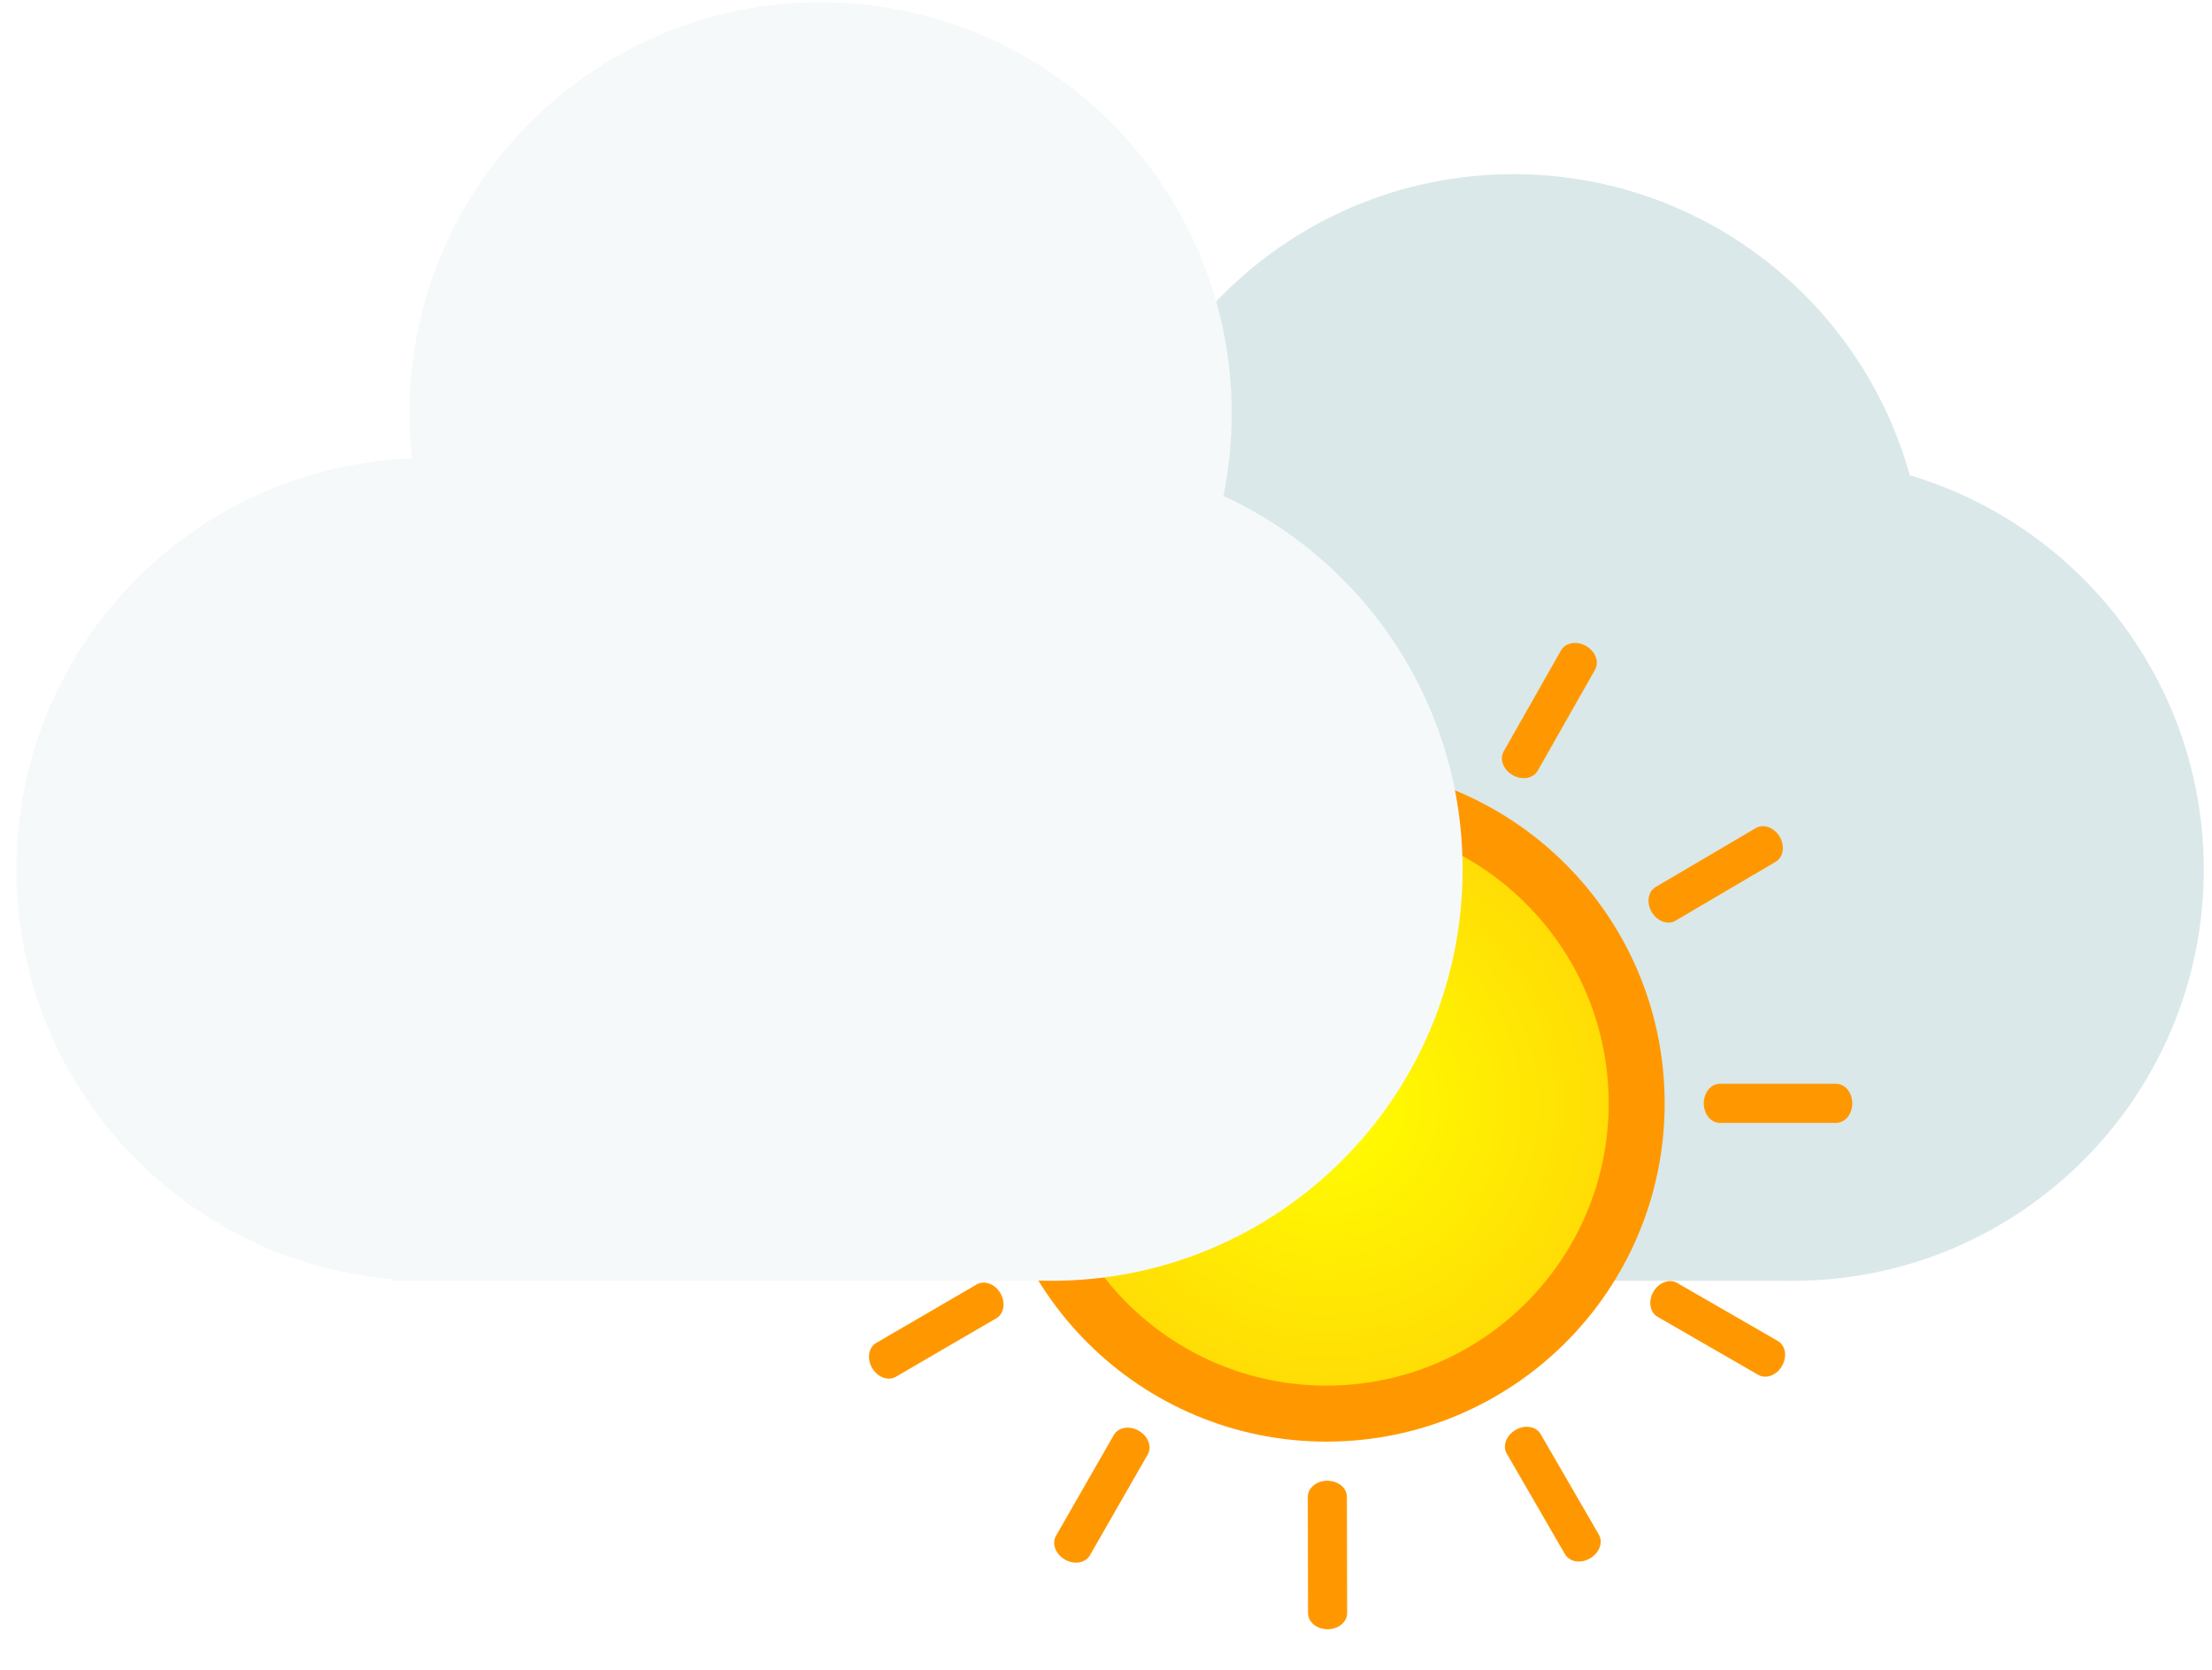
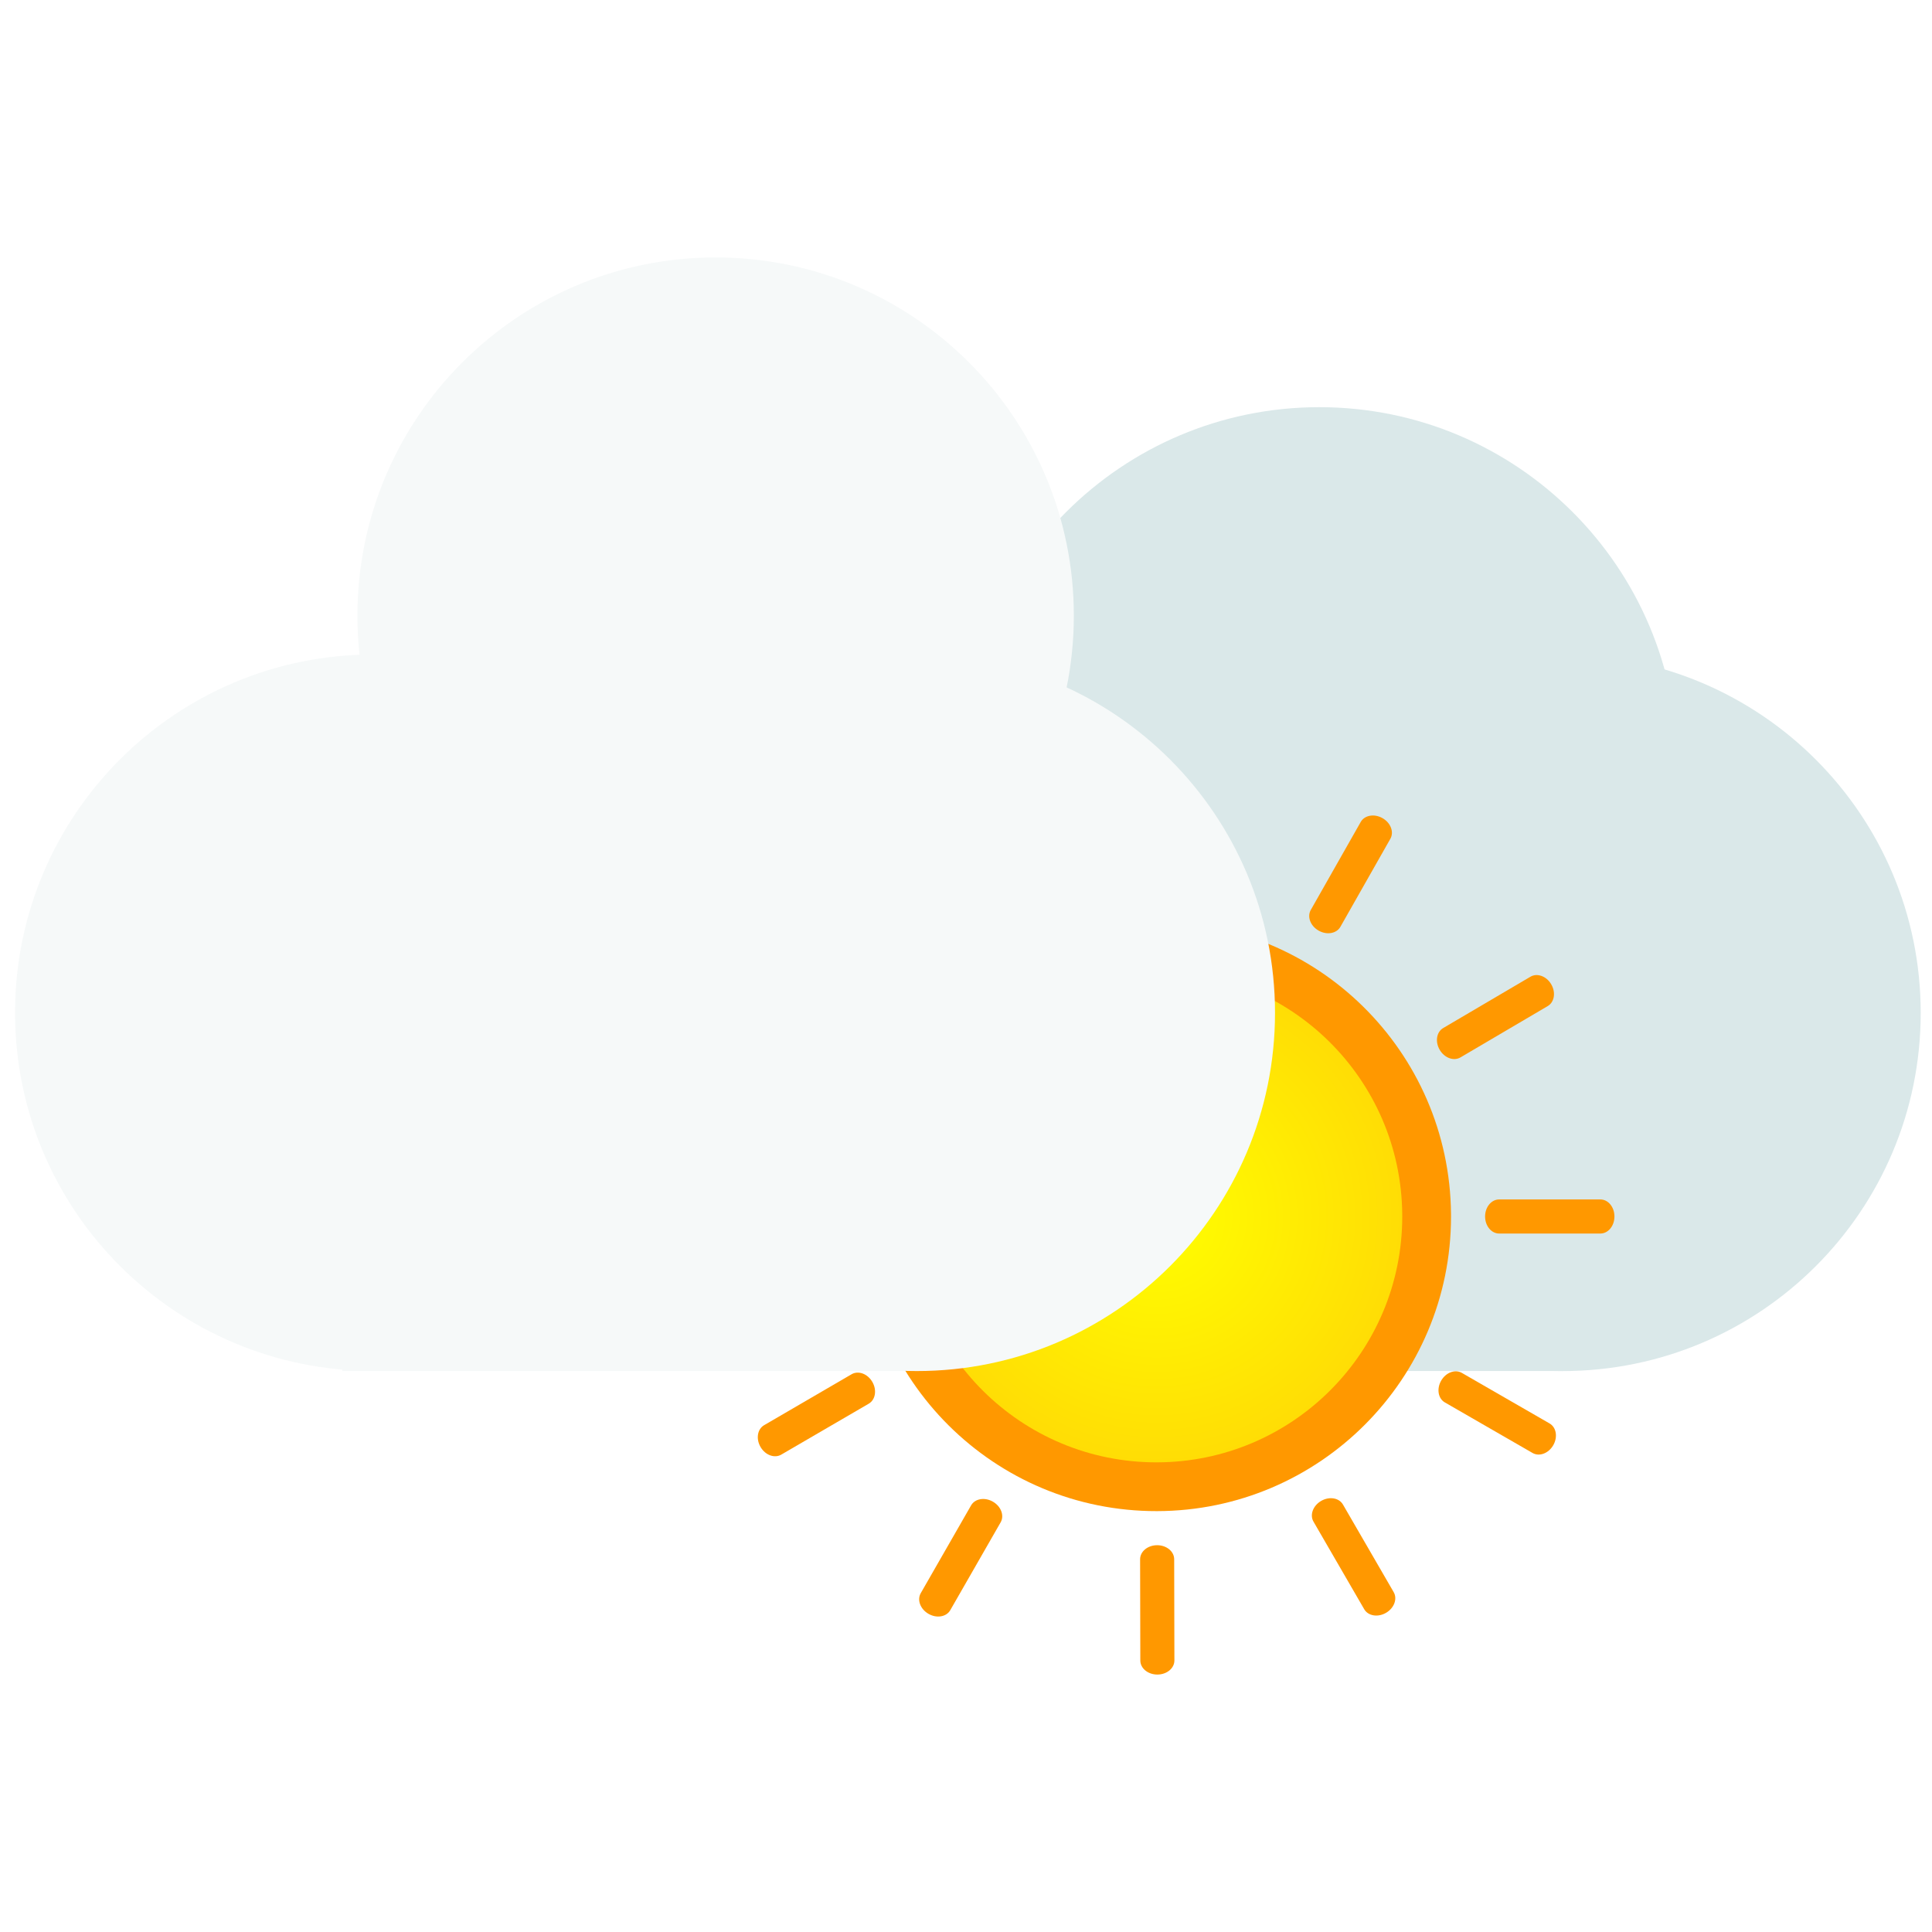
- <svg xmlns="http://www.w3.org/2000/svg" xmlns:xlink="http://www.w3.org/1999/xlink" width="269" height="203" viewBox="0 0 71.173 53.71" version="1.1" id="svg5">
+ <svg xmlns="http://www.w3.org/2000/svg" xmlns:xlink="http://www.w3.org/1999/xlink" width="256" height="256" viewBox="0 0 67.733 67.733" version="1.1" id="svg5">
  <defs id="defs2">
-     <radialGradient xlink:href="#linearGradient4260" id="radialGradient4262" cx="35.586" cy="35.586" fx="35.586" fy="35.586" r="17.835" gradientUnits="userSpaceOnUse" gradientTransform="matrix(0.9271905,0,0,0.9271904,2.591031,2.591036)" />
+     <radialGradient xlink:href="#linearGradient4260" id="radialGradient4262" cx="35.586" cy="35.586" fx="35.586" fy="35.586" r="17.835" gradientUnits="userSpaceOnUse" gradientTransform="matrix(0.8801346,0,0,0.8801345,0.3697799,17.29625)" />
    <linearGradient id="linearGradient4260">
      <stop style="stop-color:#ffff00;stop-opacity:1;" offset="0" id="stop4256" />
      <stop style="stop-color:#ffdd05;stop-opacity:1;" offset="1" id="stop4258" />
    </linearGradient>
  </defs>
  <g id="layer1">
-     <circle style="fill:#dae8e9;fill-opacity:1;stroke:#040000;stroke-width:0" id="path234-9" cy="27.973" cx="57.679" r="13.229" />
-     <circle style="fill:#dae8e9;fill-opacity:1;stroke:#040000;stroke-width:0" id="path234-9-1" cy="18.832" cx="48.7" r="13.229" />
-     <rect style="fill:#dae8e9;fill-opacity:1;stroke:#040000;stroke-width:0" id="rect1098" width="23.848" height="26.455" x="33.831" y="14.744" />
-     <rect style="fill:#f6f9f9;fill-opacity:1;stroke:#040000;stroke-width:0" id="rect1098-8" width="21.53" height="19.564" x="12.612" y="21.635" />
-     <circle style="fill:#f6f9f9;fill-opacity:1;stroke:#040000;stroke-width:0" id="path234" cy="13.302" cx="26.402" r="13.229" />
-     <circle style="fill:#f6f9f9;fill-opacity:1;stroke:#040000;stroke-width:0" id="path234-91-9" cy="27.966" cx="13.757" r="13.229" />
+     <circle style="fill:#dae8e9;fill-opacity:1;stroke:#040000;stroke-width:0" id="path234-9" cy="35.51" cx="54.779" r="12.558" />
+     <circle style="fill:#dae8e9;fill-opacity:1;stroke:#040000;stroke-width:0" id="path234-9-1" cy="26.833" cx="46.255" r="12.558" />
+     <rect style="fill:#dae8e9;fill-opacity:1;stroke:#040000;stroke-width:0" id="rect1098" width="22.638" height="25.113" x="32.141" y="22.952" />
+     <rect style="fill:#f6f9f9;fill-opacity:1;stroke:#040000;stroke-width:0" id="rect1098-8" width="20.438" height="18.571" x="11.999" y="29.494" />
+     <circle style="fill:#f6f9f9;fill-opacity:1;stroke:#040000;stroke-width:0" id="path234" cy="21.584" cx="25.089" r="12.558" />
+     <circle style="fill:#f6f9f9;fill-opacity:1;stroke:#040000;stroke-width:0" id="path234-91-9" cy="35.504" cx="13.086" r="12.558" />
    <g id="layer1-3" transform="matrix(0.5491232,0,0,0.5491232,23.13903,15.95152)">
-       <path id="path3414" style="fill:#ff9800;stroke:#000000;stroke-width:0" d="M 55.403,35.586 A 19.817,19.817 0 0 1 35.63,55.403 19.817,19.817 0 0 1 15.77,35.674 19.817,19.817 0 0 1 35.455,15.77 19.817,19.817 0 0 1 55.402,35.412" />
-       <path id="path2217" style="fill:url(#radialGradient4262);stroke:#536756;stroke-width:0" d="m 52.123,35.586 a 16.536,16.536 0 0 1 -16.5,16.536 A 16.536,16.536 0 0 1 19.05,35.659 16.536,16.536 0 0 1 35.477,19.05 16.536,16.536 0 0 1 52.122,35.441" />
-       <path id="rect4340" style="fill:#ff9800;stroke:#000000;stroke-width:0" transform="rotate(90)" d="m 35.586,-66.395 c 0.635,0 1.146,0.422 1.146,0.946 v 6.808 c 0,0.524 -0.511,0.946 -1.146,0.946 -0.635,0 -1.146,-0.422 -1.146,-0.946 v -6.808 c 0,-0.524 0.511,-0.946 1.146,-0.946 z" />
-       <path id="rect4340-5" style="fill:#ff9800;stroke:#000000;stroke-width:0" transform="rotate(119.9579)" d="m 13.061,-79.411 c 0.635,0 1.146,0.422 1.146,0.946 v 6.808 c 0,0.524 -0.511,0.946 -1.146,0.946 -0.635,0 -1.146,-0.422 -1.146,-0.946 V -78.465 c 0,-0.524 0.511,-0.946 1.146,-0.946 z" />
-       <path id="rect4340-0" style="fill:#ff9800;stroke:#000000;stroke-width:0" transform="rotate(149.9158)" d="m -12.954,-79.439 c 0.635,0 1.146,0.422 1.146,0.946 v 6.808 c 0,0.524 -0.511,0.946 -1.146,0.946 -0.635,0 -1.146,-0.422 -1.146,-0.946 v -6.808 c 0,-0.524 0.511,-0.946 1.146,-0.946 z" />
-       <path id="rect4340-02" style="fill:#ff9800;stroke:#000000;stroke-width:0" transform="rotate(179.8737)" d="m -35.508,-66.473 c 0.635,0 1.146,0.422 1.146,0.946 v 6.808 c 0,0.524 -0.511,0.946 -1.146,0.946 -0.635,0 -1.146,-0.422 -1.146,-0.946 v -6.808 c 0,-0.524 0.511,-0.946 1.146,-0.946 z" />
-       <path id="rect4340-6" style="fill:#ff9800;stroke:#000000;stroke-width:0" transform="rotate(-150.1684)" d="m -48.574,-43.977 c 0.635,0 1.146,0.422 1.146,0.946 v 6.808 c 0,0.524 -0.511,0.946 -1.146,0.946 -0.635,0 -1.146,-0.422 -1.146,-0.946 v -6.808 c 0,-0.524 0.511,-0.946 1.146,-0.946 z" />
-       <path id="rect4340-4" style="fill:#ff9800;stroke:#000000;stroke-width:0" transform="rotate(-120.2105)" d="m -48.66,-17.961 c 0.635,0 1.146,0.422 1.146,0.946 v 6.808 c 0,0.524 -0.511,0.946 -1.146,0.946 -0.635,0 -1.146,-0.422 -1.146,-0.946 v -6.808 c 0,-0.524 0.511,-0.946 1.146,-0.946 z" />
-       <path id="rect4340-66" style="fill:#ff9800;stroke:#000000;stroke-width:0" transform="rotate(-90.25262)" d="m -35.743,4.621 c 0.635,0 1.146,0.422 1.146,0.946 v 6.808 c 0,0.524 -0.511,0.946 -1.146,0.946 -0.635,0 -1.146,-0.422 -1.146,-0.946 V 5.567 c 0,-0.524 0.511,-0.946 1.146,-0.946 z" />
-       <path id="rect4340-9" style="fill:#ff9800;stroke:#000000;stroke-width:0" transform="rotate(-60.29473)" d="m -13.275,17.736 c 0.635,0 1.146,0.422 1.146,0.946 v 6.808 c 0,0.524 -0.511,0.946 -1.146,0.946 -0.635,0 -1.146,-0.422 -1.146,-0.946 v -6.808 c 0,-0.524 0.511,-0.946 1.146,-0.946 z" />
-       <path id="rect4340-3" style="fill:#ff9800;stroke:#000000;stroke-width:0" transform="rotate(-30.33681)" d="m 12.74,17.88 c 0.635,0 1.146,0.422 1.146,0.946 v 6.808 c 0,0.524 -0.511,0.946 -1.146,0.946 -0.635,0 -1.146,-0.422 -1.146,-0.946 v -6.808 c 0,-0.524 0.511,-0.946 1.146,-0.946 z" />
-       <path id="rect4340-31" style="fill:#ff9800;stroke:#000000;stroke-width:0" transform="rotate(-0.3789406)" d="m 35.35,5.013 c 0.635,0 1.146,0.422 1.146,0.946 v 6.808 c 0,0.524 -0.511,0.946 -1.146,0.946 -0.635,0 -1.146,-0.422 -1.146,-0.946 V 5.959 c 0,-0.524 0.511,-0.946 1.146,-0.946 z" />
-       <path id="rect4340-7" style="fill:#ff9800;stroke:#000000;stroke-width:0" transform="rotate(29.57896)" d="m 48.515,-17.426 c 0.635,0 1.146,0.422 1.146,0.946 v 6.808 c 0,0.524 -0.511,0.946 -1.146,0.946 -0.635,0 -1.146,-0.422 -1.146,-0.946 v -6.808 c 0,-0.524 0.511,-0.946 1.146,-0.946 z" />
-       <path id="rect4340-67" style="fill:#ff9800;stroke:#000000;stroke-width:0" transform="rotate(59.53687)" d="m 48.716,-43.44 c 0.635,0 1.146,0.422 1.146,0.946 v 6.808 c 0,0.524 -0.511,0.946 -1.146,0.946 -0.635,0 -1.146,-0.422 -1.146,-0.946 v -6.808 c 0,-0.524 0.511,-0.946 1.146,-0.946 z" />
+       <path id="path3414" style="fill:#ff9800;stroke:#000000;stroke-width:0" d="M 50.502,48.617 A 18.811,18.811 0 0 1 31.732,67.428 18.811,18.811 0 0 1 12.88,48.7 18.811,18.811 0 0 1 31.566,29.807 18.811,18.811 0 0 1 50.501,48.451" />
+       <path id="path2217" style="fill:url(#radialGradient4262);stroke:#536756;stroke-width:0" d="M 47.388,48.617 A 15.697,15.697 0 0 1 31.725,64.314 15.697,15.697 0 0 1 15.994,48.686 15.697,15.697 0 0 1 31.587,32.92 15.697,15.697 0 0 1 47.387,48.479" />
+       <path id="rect4340" style="fill:#ff9800;stroke:#000000;stroke-width:0" d="m 60.935,48.617 c 0,0.603 -0.4,1.088 -0.898,1.088 h -6.462 c -0.497,0 -0.898,-0.485 -0.898,-1.088 0,-0.603 0.4,-1.088 0.898,-1.088 h 6.462 c 0.497,0 0.898,0.485 0.898,1.088 z" />
+       <path id="rect4340-5" style="fill:#ff9800;stroke:#000000;stroke-width:0" d="m 57.028,63.221 c -0.301,0.522 -0.89,0.742 -1.321,0.494 l -5.599,-3.227 c -0.431,-0.248 -0.536,-0.869 -0.235,-1.391 0.301,-0.522 0.89,-0.742 1.321,-0.494 l 5.599,3.227 c 0.431,0.248 0.536,0.869 0.235,1.391 z" />
+       <path id="rect4340-0" style="fill:#ff9800;stroke:#000000;stroke-width:0" d="m 46.35,73.922 c -0.521,0.302 -1.142,0.199 -1.391,-0.232 l -3.239,-5.592 c -0.249,-0.43 -0.03,-1.02 0.491,-1.322 0.521,-0.302 1.142,-0.199 1.391,0.232 l 3.239,5.592 c 0.249,0.43 0.03,1.02 -0.491,1.322 z" />
+       <path id="rect4340-02" style="fill:#ff9800;stroke:#000000;stroke-width:0" d="m 31.755,77.862 c -0.603,0.001 -1.089,-0.398 -1.09,-0.896 l -0.014,-6.462 c -0.001,-0.497 0.483,-0.899 1.086,-0.9 0.603,-0.001 1.089,0.398 1.09,0.896 l 0.014,6.462 c 0.001,0.497 -0.483,0.899 -1.086,0.9 z" />
+       <path id="rect4340-6" style="fill:#ff9800;stroke:#000000;stroke-width:0" d="m 17.143,73.987 c -0.523,-0.3 -0.744,-0.889 -0.497,-1.32 l 3.215,-5.606 c 0.247,-0.432 0.868,-0.538 1.39,-0.238 0.523,0.3 0.744,0.889 0.497,1.32 l -3.215,5.606 c -0.247,0.432 -0.868,0.538 -1.39,0.238 z" />
+       <path id="rect4340-4" style="fill:#ff9800;stroke:#000000;stroke-width:0" d="M 6.418,63.332 C 6.115,62.812 6.217,62.191 6.647,61.941 l 5.585,-3.252 c 0.43,-0.25 1.02,-0.033 1.323,0.488 0.303,0.521 0.201,1.142 -0.229,1.392 l -5.585,3.252 c -0.43,0.25 -1.02,0.033 -1.323,-0.488 z" />
+       <path id="rect4340-66" style="fill:#ff9800;stroke:#000000;stroke-width:0" d="m 2.446,48.746 c -0.003,-0.603 0.396,-1.09 0.893,-1.092 l 6.462,-0.028 c 0.497,-0.002 0.9,0.481 0.903,1.084 0.003,0.603 -0.396,1.09 -0.893,1.092 l -6.462,0.028 c -0.497,0.002 -0.9,-0.481 -0.903,-1.084 z" />
+       <path id="rect4340-9" style="fill:#ff9800;stroke:#000000;stroke-width:0" d="m 6.289,34.125 c 0.299,-0.523 0.887,-0.746 1.319,-0.5 l 5.613,3.202 c 0.432,0.247 0.54,0.866 0.241,1.39 -0.299,0.523 -0.887,0.746 -1.319,0.5 L 6.53,35.515 C 6.098,35.269 5.991,34.649 6.289,34.125 Z" />
+       <path id="rect4340-3" style="fill:#ff9800;stroke:#000000;stroke-width:0" d="m 16.92,23.377 c 0.52,-0.304 1.141,-0.204 1.392,0.226 l 3.264,5.577 c 0.251,0.429 0.035,1.02 -0.485,1.324 -0.52,0.304 -1.141,0.204 -1.392,-0.226 l -3.264,-5.577 c -0.251,-0.429 -0.035,-1.02 0.485,-1.324 z" />
+       <path id="rect4340-31" style="fill:#ff9800;stroke:#000000;stroke-width:0" d="m 31.497,19.373 c 0.603,-0.004 1.09,0.393 1.094,0.891 l 0.043,6.462 c 0.003,0.497 -0.479,0.901 -1.082,0.905 -0.603,0.004 -1.09,-0.393 -1.094,-0.891 l -0.043,-6.462 c -0.003,-0.497 0.479,-0.901 1.082,-0.905 z" />
+       <path id="rect4340-7" style="fill:#ff9800;stroke:#000000;stroke-width:0" d="m 46.126,23.184 c 0.524,0.297 0.748,0.885 0.503,1.318 l -3.19,5.62 c -0.246,0.433 -0.865,0.541 -1.389,0.244 -0.524,-0.297 -0.748,-0.885 -0.503,-1.318 l 3.19,-5.62 c 0.246,-0.433 0.865,-0.541 1.389,-0.244 z" />
+       <path id="rect4340-67" style="fill:#ff9800;stroke:#000000;stroke-width:0" d="m 56.898,33.791 c 0.306,0.519 0.206,1.141 -0.223,1.393 l -5.57,3.276 c -0.429,0.252 -1.02,0.037 -1.325,-0.482 -0.306,-0.519 -0.206,-1.141 0.223,-1.393 l 5.57,-3.276 c 0.429,-0.252 1.02,-0.037 1.325,0.482 z" />
    </g>
-     <circle style="fill:#f6f9f9;fill-opacity:1;stroke:#040000;stroke-width:0" id="path234-91" cy="27.972" cx="33.832" r="13.229" />
+     <circle style="fill:#f6f9f9;fill-opacity:1;stroke:#040000;stroke-width:0" id="path234-91" cy="35.509" cx="32.142" r="12.558" />
  </g>
</svg>
